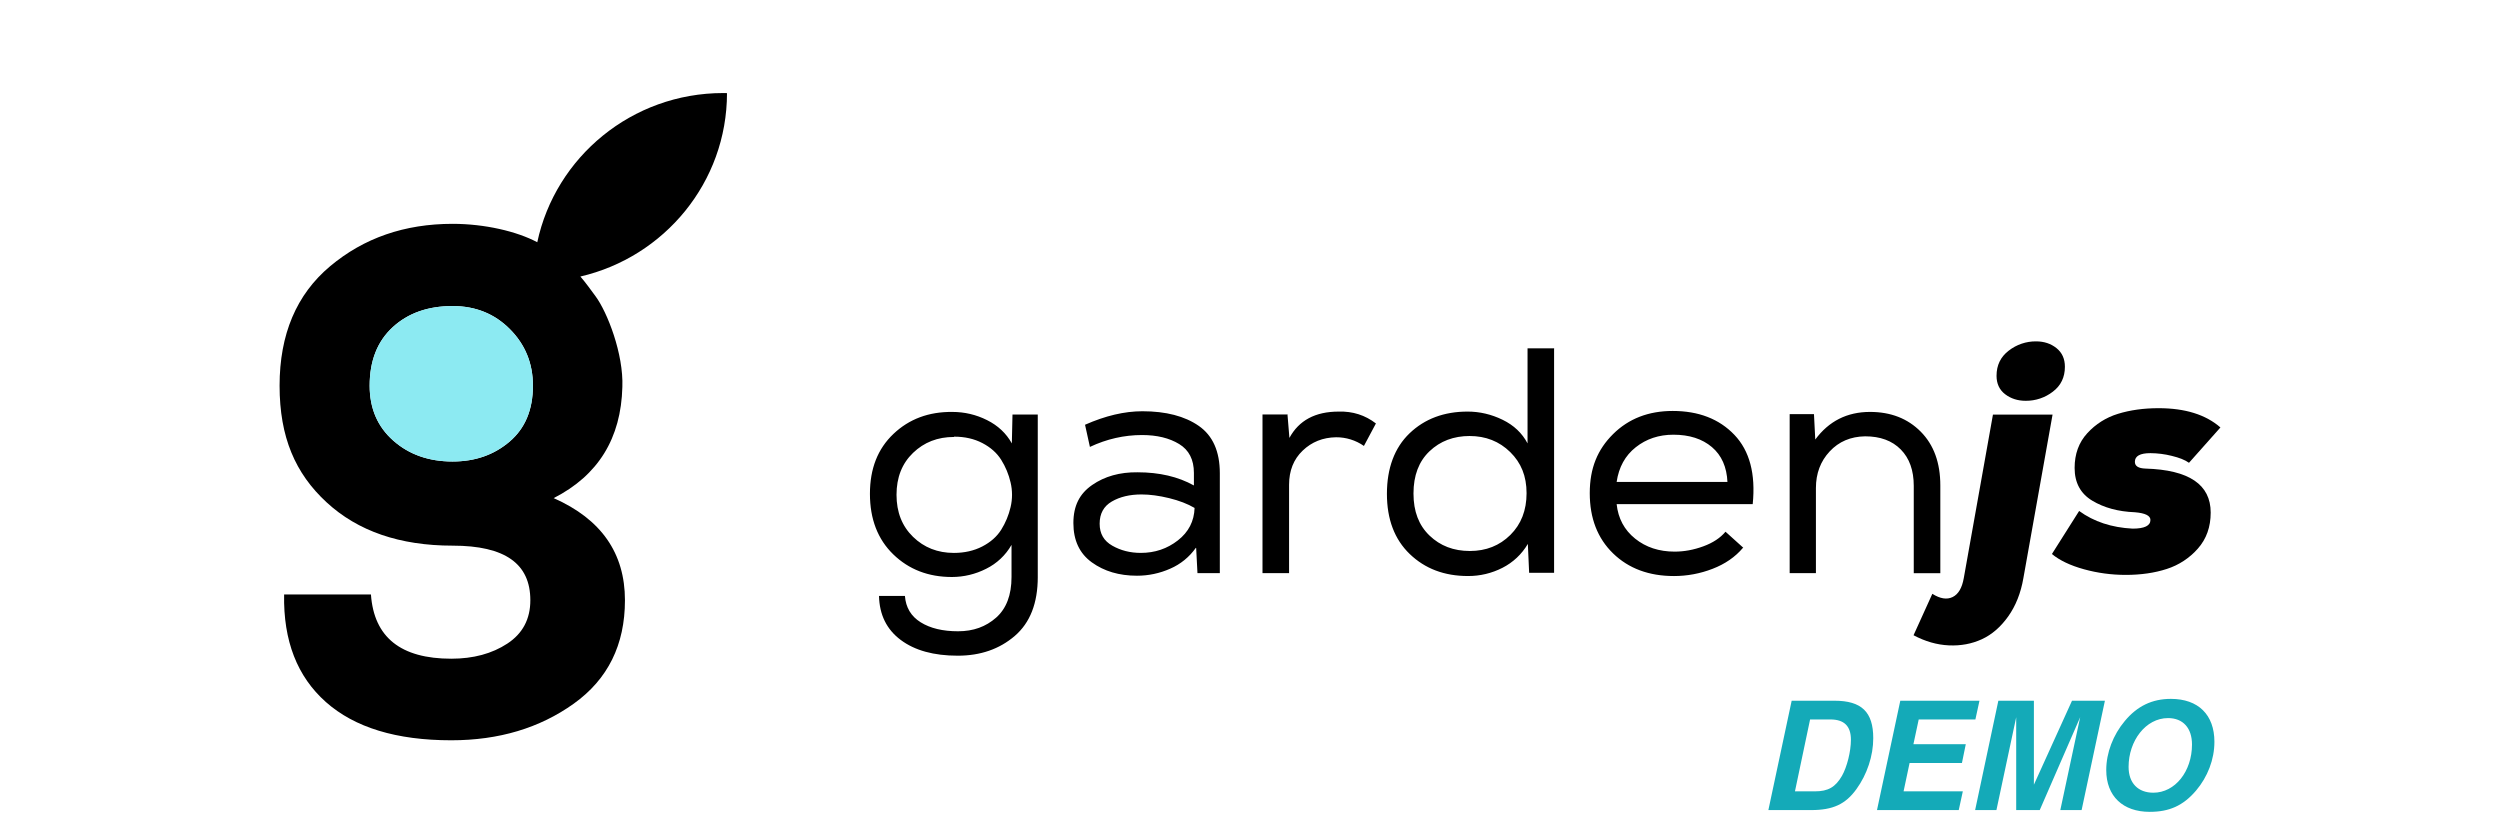
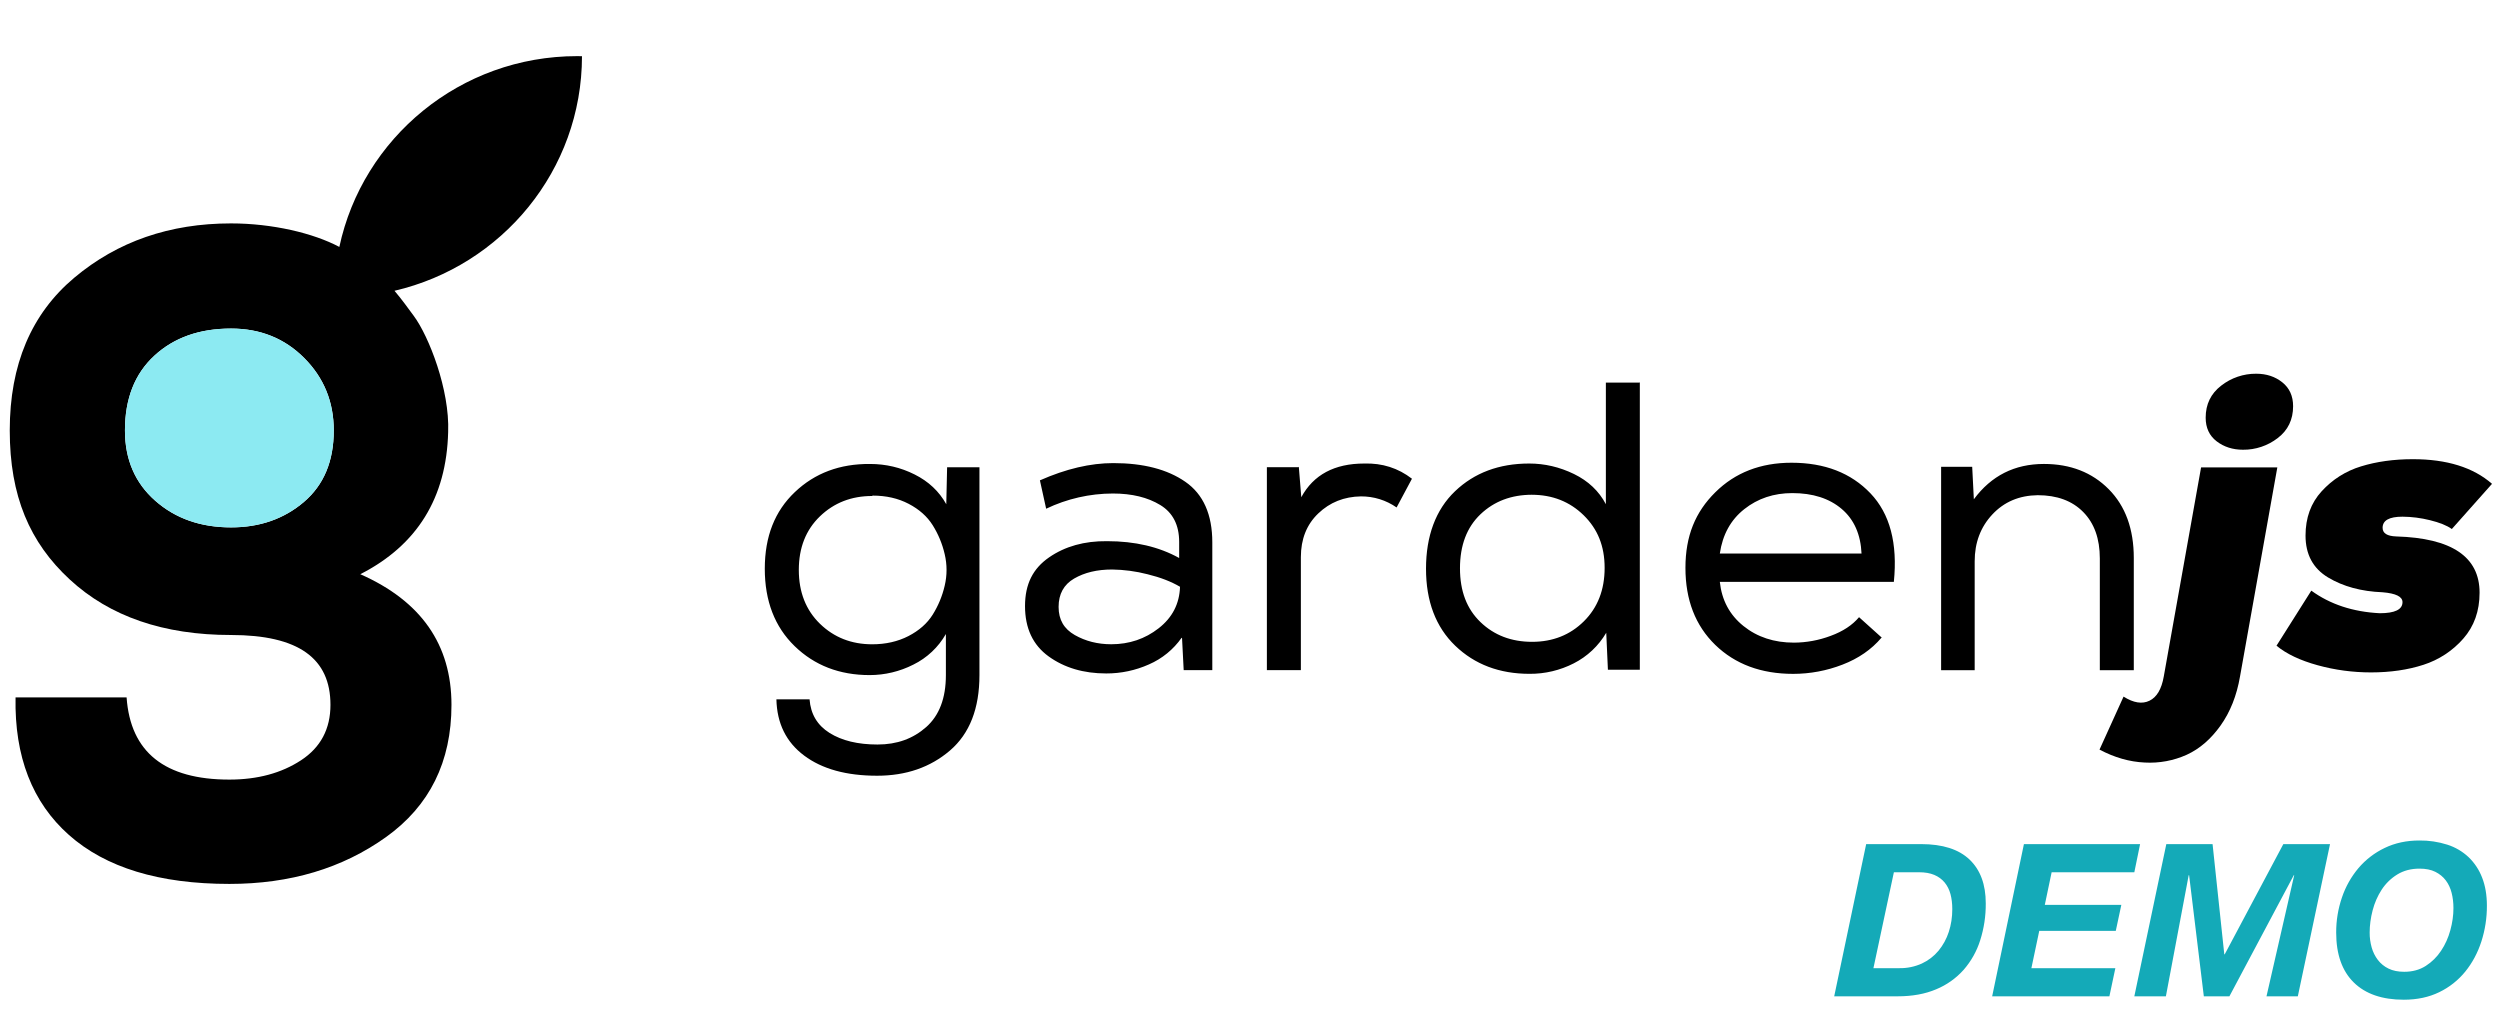
- <svg xmlns="http://www.w3.org/2000/svg" viewBox="0 0 300 100" width="300" height="100" fill-rule="evenodd" clip-rule="evenodd" stroke-linejoin="round" stroke-miterlimit="2">
-   <path d="M87.24 11.174c-.15-.008-.306-.008-.457-.008-10.963 0-20.125 7.676-22.31 17.902-2.439-1.3-6.3-2.208-10.162-2.208-5.754 0-10.653 1.696-14.696 5.087-4.044 3.392-6.065 8.171-6.065 14.338 0 6.166 1.878 10.522 5.636 13.99 3.758 3.47 8.8 5.203 15.125 5.203 6.324 0 9.33 2.184 9.33 6.552 0 2.261-.92 3.995-2.76 5.202-1.841 1.208-4.082 1.813-6.726 1.813-6.065 0-9.279-2.57-9.642-7.709H34.094c-.104 5.55 1.569 9.853 5.014 12.91 3.448 3.058 8.464 4.588 15.047 4.588 5.702 0 10.6-1.465 14.696-4.394 4.095-2.929 6.143-7.066 6.143-12.41 0-5.653-2.851-9.738-8.553-12.256 5.339-2.724 8.086-7.169 8.242-13.335.155-3.957-1.799-8.976-3.228-10.903-.555-.747-1.11-1.538-1.807-2.354 10.077-2.34 17.588-11.305 17.592-22.008zM61.153 52.991c-1.866 1.593-4.147 2.39-6.842 2.39-2.851 0-5.224-.835-7.116-2.505-1.892-1.67-2.837-3.868-2.837-6.591 0-2.98.919-5.32 2.76-7.015 1.84-1.696 4.238-2.544 7.193-2.544 2.747 0 5.042.925 6.88 2.775 1.84 1.85 2.761 4.111 2.761 6.784 0 2.877-.933 5.113-2.799 6.706z" fill-rule="nonzero" />
-   <path d="M63.952 46.285c0 2.877-.933 5.113-2.799 6.706-1.866 1.593-4.147 2.39-6.842 2.39-2.851 0-5.224-.835-7.116-2.505-1.892-1.67-2.837-3.868-2.837-6.591 0-2.98.919-5.32 2.76-7.015 1.84-1.696 4.238-2.544 7.193-2.544 2.747 0 5.042.925 6.88 2.775 1.84 1.85 2.761 4.111 2.761 6.784z" fill="#8ceaf2" fill-rule="nonzero" />
-   <path d="M231.884 71.26c.933.59 1.743.719 2.43.385.687-.334 1.133-1.093 1.34-2.275l3.5-19.618h7.153l-3.5 19.618c-.31 1.798-.92 3.333-1.827 4.606-.908 1.271-1.963 2.184-3.17 2.737-1.206.552-2.52.797-3.946.732-1.426-.065-2.837-.47-4.239-1.215l2.255-4.972.004.001v.001zm7.7-26.171c0 .95.343 1.689 1.03 2.217.685.525 1.51.79 2.468.79a5.244 5.244 0 003.266-1.099c.96-.731 1.44-1.728 1.44-2.987 0-.95-.337-1.696-1.011-2.236-.674-.54-1.49-.81-2.449-.81a5.26 5.26 0 00-3.285 1.117c-.97.745-1.458 1.747-1.458 3.006l-.002.002h.001zm9.912 16.227c1.763 1.284 3.902 1.992 6.416 2.12 1.426 0 2.14-.347 2.14-1.041 0-.514-.623-.822-1.867-.925-1.996-.077-3.7-.54-5.113-1.388-1.411-.848-2.118-2.158-2.118-3.93 0-1.671.504-3.058 1.517-4.163a8.204 8.204 0 013.694-2.332c1.452-.448 3.073-.675 4.86-.675 3.187 0 5.663.771 7.426 2.313l-3.772 4.24c-.467-.335-1.154-.61-2.062-.83-.839-.21-1.701-.32-2.566-.327-1.244 0-1.866.346-1.866 1.042 0 .514.427.783 1.282.81 5.21.154 7.816 1.913 7.816 5.28 0 1.722-.512 3.161-1.536 4.318a8.355 8.355 0 01-3.733 2.447c-1.465.475-3.103.713-4.917.713-1.711 0-3.384-.224-5.017-.675-1.632-.45-2.916-1.06-3.85-1.831l3.266-5.165v-.001z" fill-rule="nonzero" />
-   <path d="M124.533 69.24c0 3.134-.92 5.491-2.76 7.072-1.841 1.581-4.122 2.371-6.843 2.371-2.877 0-5.158-.628-6.843-1.89-1.685-1.258-2.554-3.017-2.606-5.28h3.11c.104 1.387.733 2.44 1.886 3.16 1.154.72 2.65 1.08 4.49 1.08 1.84 0 3.337-.547 4.57-1.638 1.231-1.091 1.846-2.717 1.846-4.875v-3.854a7.134 7.134 0 01-3.051 2.87 9.066 9.066 0 01-4.102.984c-2.825 0-5.172-.906-7.038-2.717-1.866-1.812-2.8-4.233-2.8-7.265 0-3.031.94-5.402 2.819-7.187 1.88-1.787 4.232-2.665 7.057-2.64 1.477 0 2.87.327 4.18.984 1.31.654 2.3 1.586 2.973 2.793l.078-3.468h3.033v19.5l.001-.001v.001zm-10.068-16.804c-1.944 0-3.577.635-4.899 1.908s-1.984 2.948-1.984 5.03c0 2.08.662 3.764 1.984 5.049 1.322 1.285 2.955 1.927 4.899 1.927 1.27 0 2.403-.257 3.402-.77.997-.515 1.756-1.183 2.274-2.005a8.888 8.888 0 001.128-2.717 6.389 6.389 0 000-2.968 8.853 8.853 0 00-1.128-2.717c-.518-.822-1.27-1.49-2.255-2.004-.985-.514-2.113-.77-3.383-.77l-.04.037h.002zm29.04 13.297a7.303 7.303 0 01-3.071 2.505 9.752 9.752 0 01-4.006.848c-2.125 0-3.927-.533-5.405-1.6-1.477-1.066-2.217-2.64-2.217-4.721s.752-3.527 2.255-4.567c1.504-1.04 3.318-1.548 5.443-1.523 2.618 0 4.873.528 6.765 1.581v-1.504c0-1.593-.59-2.749-1.77-3.468-1.18-.72-2.662-1.08-4.45-1.08-2.152 0-4.239.475-6.26 1.426l-.585-2.66c2.437-1.08 4.731-1.62 6.883-1.62 2.825 0 5.08.585 6.764 1.755 1.685 1.17 2.528 3.064 2.528 5.685v11.987h-2.683l-.156-3.006-.038-.038h.004-.001zm-3.206-5.956c-1.205-.294-2.314-.443-3.325-.443-1.4 0-2.585.282-3.557.848-.972.565-1.459 1.452-1.459 2.66 0 1.208.505 2.062 1.517 2.64 1.013.577 2.152.866 3.422.866 1.684 0 3.169-.5 4.45-1.502 1.285-1.002 1.951-2.3 2.003-3.893-.83-.489-1.847-.88-3.051-1.176zm14.196-10.079l.234 2.853c1.14-2.107 3.11-3.16 5.91-3.16 1.684-.052 3.175.424 4.471 1.424l-1.44 2.698a5.782 5.782 0 00-3.343-1.041c-1.58.025-2.917.558-4.005 1.6-1.089 1.041-1.633 2.408-1.633 4.104v10.6H151.5v-19.04h2.955l.04-.04v.002zm31.996-7.939v26.979h-2.994l-.156-3.469a7.424 7.424 0 01-3.051 2.871 8.958 8.958 0 01-4.14.983c-2.825 0-5.151-.88-6.98-2.64-1.827-1.759-2.74-4.169-2.74-7.226 0-3.058.907-5.531 2.722-7.265 1.814-1.733 4.135-2.602 6.96-2.602 1.451 0 2.85.327 4.199.983 1.347.656 2.346 1.6 2.994 2.834V41.798h3.15l.038-.039h-.002zm-10.108 10.56c-1.944 0-3.558.61-4.84 1.831-1.284 1.22-1.925 2.91-1.925 5.069 0 2.158.641 3.816 1.925 5.05 1.282 1.233 2.896 1.85 4.84 1.85s3.565-.643 4.86-1.927c1.297-1.285 1.945-2.955 1.945-5.01 0-2.056-.655-3.65-1.963-4.934-1.31-1.285-2.936-1.927-4.88-1.927h.038v-.002zm32.779 13.414c-.933 1.105-2.152 1.946-3.655 2.525a12.778 12.778 0 01-4.627.867c-3.007 0-5.443-.906-7.31-2.717-1.866-1.812-2.799-4.22-2.799-7.227 0-3.006.933-5.241 2.8-7.091 1.866-1.85 4.25-2.775 7.153-2.775 3.11 0 5.58.957 7.406 2.87 1.826 1.914 2.56 4.684 2.196 8.307h-16.329c.182 1.721.921 3.102 2.217 4.143 1.296 1.042 2.877 1.56 4.743 1.56 1.14 0 2.288-.212 3.44-.635 1.155-.423 2.041-1.009 2.663-1.754l2.14 1.927h-.038zm-1.867-7.864c-.077-1.824-.7-3.23-1.866-4.22-1.166-.99-2.71-1.484-4.627-1.484-1.737 0-3.24.5-4.51 1.504-1.27 1.002-2.035 2.39-2.295 4.163h13.297v.037h.001zm7.465-8.17h2.917l.155 3.045c1.633-2.21 3.822-3.314 6.572-3.314 2.488 0 4.516.79 6.084 2.37 1.567 1.581 2.351 3.733 2.351 6.456V68.78h-3.188V58.296c0-1.85-.518-3.303-1.555-4.356-1.037-1.054-2.462-1.581-4.276-1.581-1.737.025-3.156.628-4.258 1.812-1.102 1.182-1.652 2.646-1.652 4.394v10.214h-3.15v-19.08z" fill-rule="nonzero" />
-   <text x="229.782" y="36.2" font-family="'HelveticaNeue-BoldItalic','Helvetica Neue'" font-weight="700" font-style="italic" font-size="29.275" fill="#14aab8" transform="translate(70.256 74.952) scale(.61487)">DEMO</text>
+ <svg xmlns="http://www.w3.org/2000/svg" width="141" height="58">
+   <g fill="none" fill-rule="evenodd">
+     <path d="M32.824 3.17c-.09-.004-.184-.004-.275-.004-6.59 0-12.097 4.614-13.41 10.761-1.467-.781-3.788-1.327-6.11-1.327-3.458 0-6.403 1.02-8.833 3.058C1.765 17.697.55 20.569.55 24.277c0 3.706 1.129 6.324 3.388 8.41 2.259 2.085 5.29 3.127 9.092 3.127 3.801 0 5.608 1.313 5.608 3.938 0 1.36-.553 2.402-1.659 3.127-1.107.726-2.454 1.09-4.043 1.09-3.646 0-5.578-1.545-5.796-4.634H.877c-.063 3.336.943 5.923 3.014 7.76 2.073 1.839 5.088 2.758 9.045 2.758 3.428 0 6.372-.88 8.834-2.641 2.461-1.76 3.693-4.247 3.693-7.46 0-3.398-1.714-5.853-5.142-7.367 3.21-1.637 4.86-4.31 4.955-8.016.093-2.379-1.082-5.396-1.94-6.554-.334-.449-.668-.924-1.087-1.415 6.057-1.406 10.572-6.795 10.575-13.23zM17.143 28.309c-1.122.957-2.493 1.436-4.113 1.436-1.714 0-3.14-.502-4.278-1.506-1.137-1.003-1.705-2.325-1.705-3.961 0-1.792.552-3.198 1.659-4.217 1.106-1.02 2.547-1.53 4.324-1.53 1.651 0 3.03.556 4.135 1.669 1.106 1.112 1.66 2.47 1.66 4.078 0 1.729-.56 3.073-1.682 4.03z" fill="#000" />
+     <path fill="#8CEAF2" fill-rule="nonzero" d="M18.825 24.277c0 1.729-.56 3.073-1.682 4.03-1.122.958-2.493 1.437-4.113 1.437-1.714 0-3.14-.502-4.278-1.506-1.137-1.003-1.705-2.325-1.705-3.961 0-1.792.552-3.198 1.659-4.217 1.106-1.02 2.547-1.53 4.324-1.53 1.651 0 3.03.556 4.135 1.669 1.106 1.112 1.66 2.47 1.66 4.078z" />
+     <path d="M119.771 39.29c.561.354 1.048.432 1.461.23.413-.2.681-.656.805-1.367l2.104-11.792h4.3l-2.104 11.792c-.186 1.081-.553 2.004-1.098 2.769-.546.764-1.18 1.313-1.905 1.645a5.06 5.06 0 01-2.372.44c-.858-.039-1.706-.282-2.549-.73l1.356-2.989h.002v.001zm4.629-15.732c0 .57.206 1.015.619 1.332.412.316.908.475 1.484.475a3.152 3.152 0 001.963-.66c.577-.44.865-1.04.865-1.796 0-.571-.202-1.02-.607-1.344-.405-.325-.896-.487-1.472-.487a3.162 3.162 0 00-1.975.671c-.583.448-.877 1.05-.877 1.807v.002zm5.958 9.754c1.06.772 2.346 1.197 3.857 1.274.857 0 1.286-.208 1.286-.626 0-.309-.374-.494-1.122-.556-1.2-.046-2.224-.324-3.074-.834-.848-.51-1.273-1.297-1.273-2.362 0-1.005.303-1.839.912-2.503a4.932 4.932 0 012.22-1.402c.874-.269 1.848-.405 2.922-.405 1.916 0 3.404.463 4.464 1.39l-2.267 2.549c-.281-.202-.694-.367-1.24-.5a6.574 6.574 0 00-1.542-.196c-.748 0-1.122.208-1.122.627 0 .309.257.47.77.487 3.132.092 4.699 1.15 4.699 3.173 0 1.036-.308 1.9-.923 2.596a5.022 5.022 0 01-2.244 1.471c-.881.286-1.866.429-2.956.429-1.029 0-2.034-.135-3.016-.406-.98-.27-1.753-.637-2.314-1.1l1.963-3.106z" fill="#000" />
+     <path d="M55.241 38.075c0 1.884-.553 3.3-1.659 4.251-1.107.95-2.478 1.425-4.113 1.425-1.73 0-3.1-.377-4.114-1.136-1.013-.756-1.535-1.813-1.566-3.174h1.87c.062.834.44 1.467 1.133 1.9.694.433 1.593.65 2.699.65 1.106 0 2.006-.33 2.747-.985.74-.656 1.11-1.634 1.11-2.93v-2.318a4.288 4.288 0 01-1.834 1.726 5.45 5.45 0 01-2.466.591c-1.698 0-3.11-.545-4.23-1.633-1.122-1.09-1.684-2.545-1.684-4.367s.565-3.247 1.695-4.32c1.13-1.075 2.544-1.602 4.242-1.587.888 0 1.725.196 2.512.591.788.393 1.383.953 1.787 1.679l.047-2.085h1.824v11.722zM49.19 27.974c-1.168 0-2.15.382-2.945 1.147-.794.765-1.192 1.772-1.192 3.023 0 1.25.398 2.263 1.192 3.036.795.772 1.777 1.158 2.945 1.158.764 0 1.445-.155 2.045-.463.6-.31 1.056-.711 1.367-1.205a5.343 5.343 0 00.678-1.633 3.84 3.84 0 000-1.785 5.322 5.322 0 00-.678-1.633c-.311-.494-.763-.895-1.355-1.204-.593-.31-1.27-.463-2.034-.463l-.024.022h.001zm17.456 7.993a4.39 4.39 0 01-1.846 1.506 5.862 5.862 0 01-2.408.51c-1.277 0-2.36-.32-3.249-.962-.887-.641-1.332-1.587-1.332-2.838 0-1.251.452-2.12 1.355-2.745.904-.626 1.995-.93 3.272-.916 1.574 0 2.93.317 4.067.95v-.904c0-.957-.355-1.652-1.064-2.084-.71-.433-1.6-.65-2.675-.65a8.744 8.744 0 00-3.763.858l-.352-1.6c1.465-.648 2.844-.973 4.138-.973 1.698 0 3.053.352 4.065 1.055 1.013.703 1.52 1.842 1.52 3.417v7.206H66.76l-.093-1.807-.023-.023h.002zm-1.927-3.58a8.49 8.49 0 00-1.998-.267c-.842 0-1.554.17-2.139.51-.584.34-.877.873-.877 1.6 0 .725.304 1.239.912 1.586.61.347 1.294.52 2.057.52 1.013 0 1.905-.3 2.675-.902.773-.603 1.173-1.383 1.204-2.34-.499-.294-1.11-.53-1.834-.707zm8.534-6.059l.14 1.715c.686-1.266 1.87-1.9 3.553-1.9 1.012-.03 1.908.255 2.688.857l-.866 1.621a3.476 3.476 0 00-2.01-.625c-.95.015-1.753.335-2.407.961-.655.626-.982 1.448-.982 2.467v6.372h-1.917V26.351h1.777l.024-.024v.001zm19.233-4.772v16.217h-1.8l-.094-2.085a4.463 4.463 0 01-1.834 1.726 5.386 5.386 0 01-2.488.59c-1.698 0-3.097-.528-4.196-1.586-1.098-1.058-1.647-2.506-1.647-4.344 0-1.838.545-3.325 1.636-4.367 1.09-1.042 2.486-1.564 4.184-1.564.872 0 1.713.197 2.524.59.81.395 1.41.963 1.8 1.704V21.58h1.893l.023-.023h-.001zm-6.076 6.348c-1.169 0-2.139.366-2.91 1.1-.771.734-1.157 1.75-1.157 3.047 0 1.298.386 2.294 1.157 3.036.771.741 1.741 1.112 2.91 1.112 1.168 0 2.143-.387 2.921-1.158.78-.773 1.17-1.777 1.17-3.012 0-1.236-.394-2.194-1.18-2.966-.788-.772-1.765-1.158-2.934-1.158h.023v-.001zm19.704 8.063c-.561.664-1.294 1.17-2.197 1.518a7.682 7.682 0 01-2.782.521c-1.807 0-3.271-.545-4.394-1.633-1.121-1.09-1.682-2.537-1.682-4.345 0-1.806.56-3.15 1.683-4.262 1.122-1.112 2.555-1.668 4.3-1.668 1.87 0 3.354.575 4.451 1.725 1.098 1.15 1.54 2.816 1.32 4.994h-9.815c.11 1.034.554 1.864 1.333 2.49.779.626 1.729.938 2.85.938a5.97 5.97 0 002.068-.382c.695-.254 1.227-.607 1.601-1.054l1.287 1.158h-.023zm-1.122-4.727c-.047-1.097-.421-1.942-1.122-2.537-.701-.595-1.63-.892-2.782-.892-1.044 0-1.947.3-2.71.904-.764.602-1.224 1.437-1.38 2.503h7.993v.022zm4.487-4.911h1.753l.093 1.83c.982-1.328 2.298-1.992 3.951-1.992 1.496 0 2.715.475 3.657 1.425.942.95 1.413 2.244 1.413 3.88V37.8h-1.916v-6.303c0-1.112-.311-1.985-.935-2.618-.623-.634-1.48-.95-2.57-.95-1.044.015-1.897.377-2.56 1.089-.662.71-.993 1.59-.993 2.641v6.14h-1.893v-11.47z" fill="#000" />
+     <path d="M105.661 54.605l1.154-5.41h1.419c.337 0 .623.05.86.15.236.1.43.243.583.427.152.185.262.403.33.655.068.253.102.535.102.848 0 .457-.066.886-.198 1.286a3.22 3.22 0 01-.577 1.058 2.7 2.7 0 01-.938.722 2.96 2.96 0 01-1.28.264h-1.455zm-.409-6.997l-1.803 8.584h3.583c.825 0 1.549-.132 2.17-.397a4.247 4.247 0 001.55-1.1 4.67 4.67 0 00.932-1.665 6.692 6.692 0 00.313-2.08c0-1.066-.305-1.89-.914-2.47-.609-.581-1.519-.872-2.729-.872h-3.102zm8.897 0l-1.791 8.584h6.612l.336-1.587h-4.736l.444-2.104h4.316l.313-1.466h-4.316l.385-1.84h4.664l.325-1.587zm8.031 0l-1.804 8.584h1.78l1.286-6.829h.024l.83 6.83h1.442l3.631-6.83h.024l-1.563 6.83h1.767l1.816-8.585h-2.633l-3.306 6.216h-.024l-.661-6.216zm9.581 4.989c0 1.227.331 2.164.992 2.814.662.649 1.601.973 2.82.973.753 0 1.42-.142 2.001-.426a4.296 4.296 0 001.467-1.16c.397-.49.7-1.054.908-1.696a6.493 6.493 0 00.312-2.02c0-.6-.09-1.13-.27-1.586a3.177 3.177 0 00-.764-1.154 3.15 3.15 0 00-1.202-.704 4.998 4.998 0 00-1.575-.234c-.721 0-1.372.14-1.953.42a4.47 4.47 0 00-1.48 1.137 5.11 5.11 0 00-.93 1.653 6.021 6.021 0 00-.326 1.983zm1.888 0c0-.408.056-.827.168-1.256.113-.429.283-.817.511-1.166a2.79 2.79 0 01.878-.854c.357-.22.775-.33 1.256-.33.353 0 .65.06.89.18s.437.28.589.481c.152.2.262.435.33.703.069.269.103.555.103.86 0 .409-.058.825-.175 1.25-.116.425-.29.812-.523 1.16a2.928 2.928 0 01-.865.854c-.345.22-.75.33-1.214.33-.345 0-.64-.06-.884-.18a1.672 1.672 0 01-.601-.487 2.103 2.103 0 01-.349-.703 3.028 3.028 0 01-.114-.842z" fill="#14AAB8" fill-rule="nonzero" />
+   </g>
</svg>
